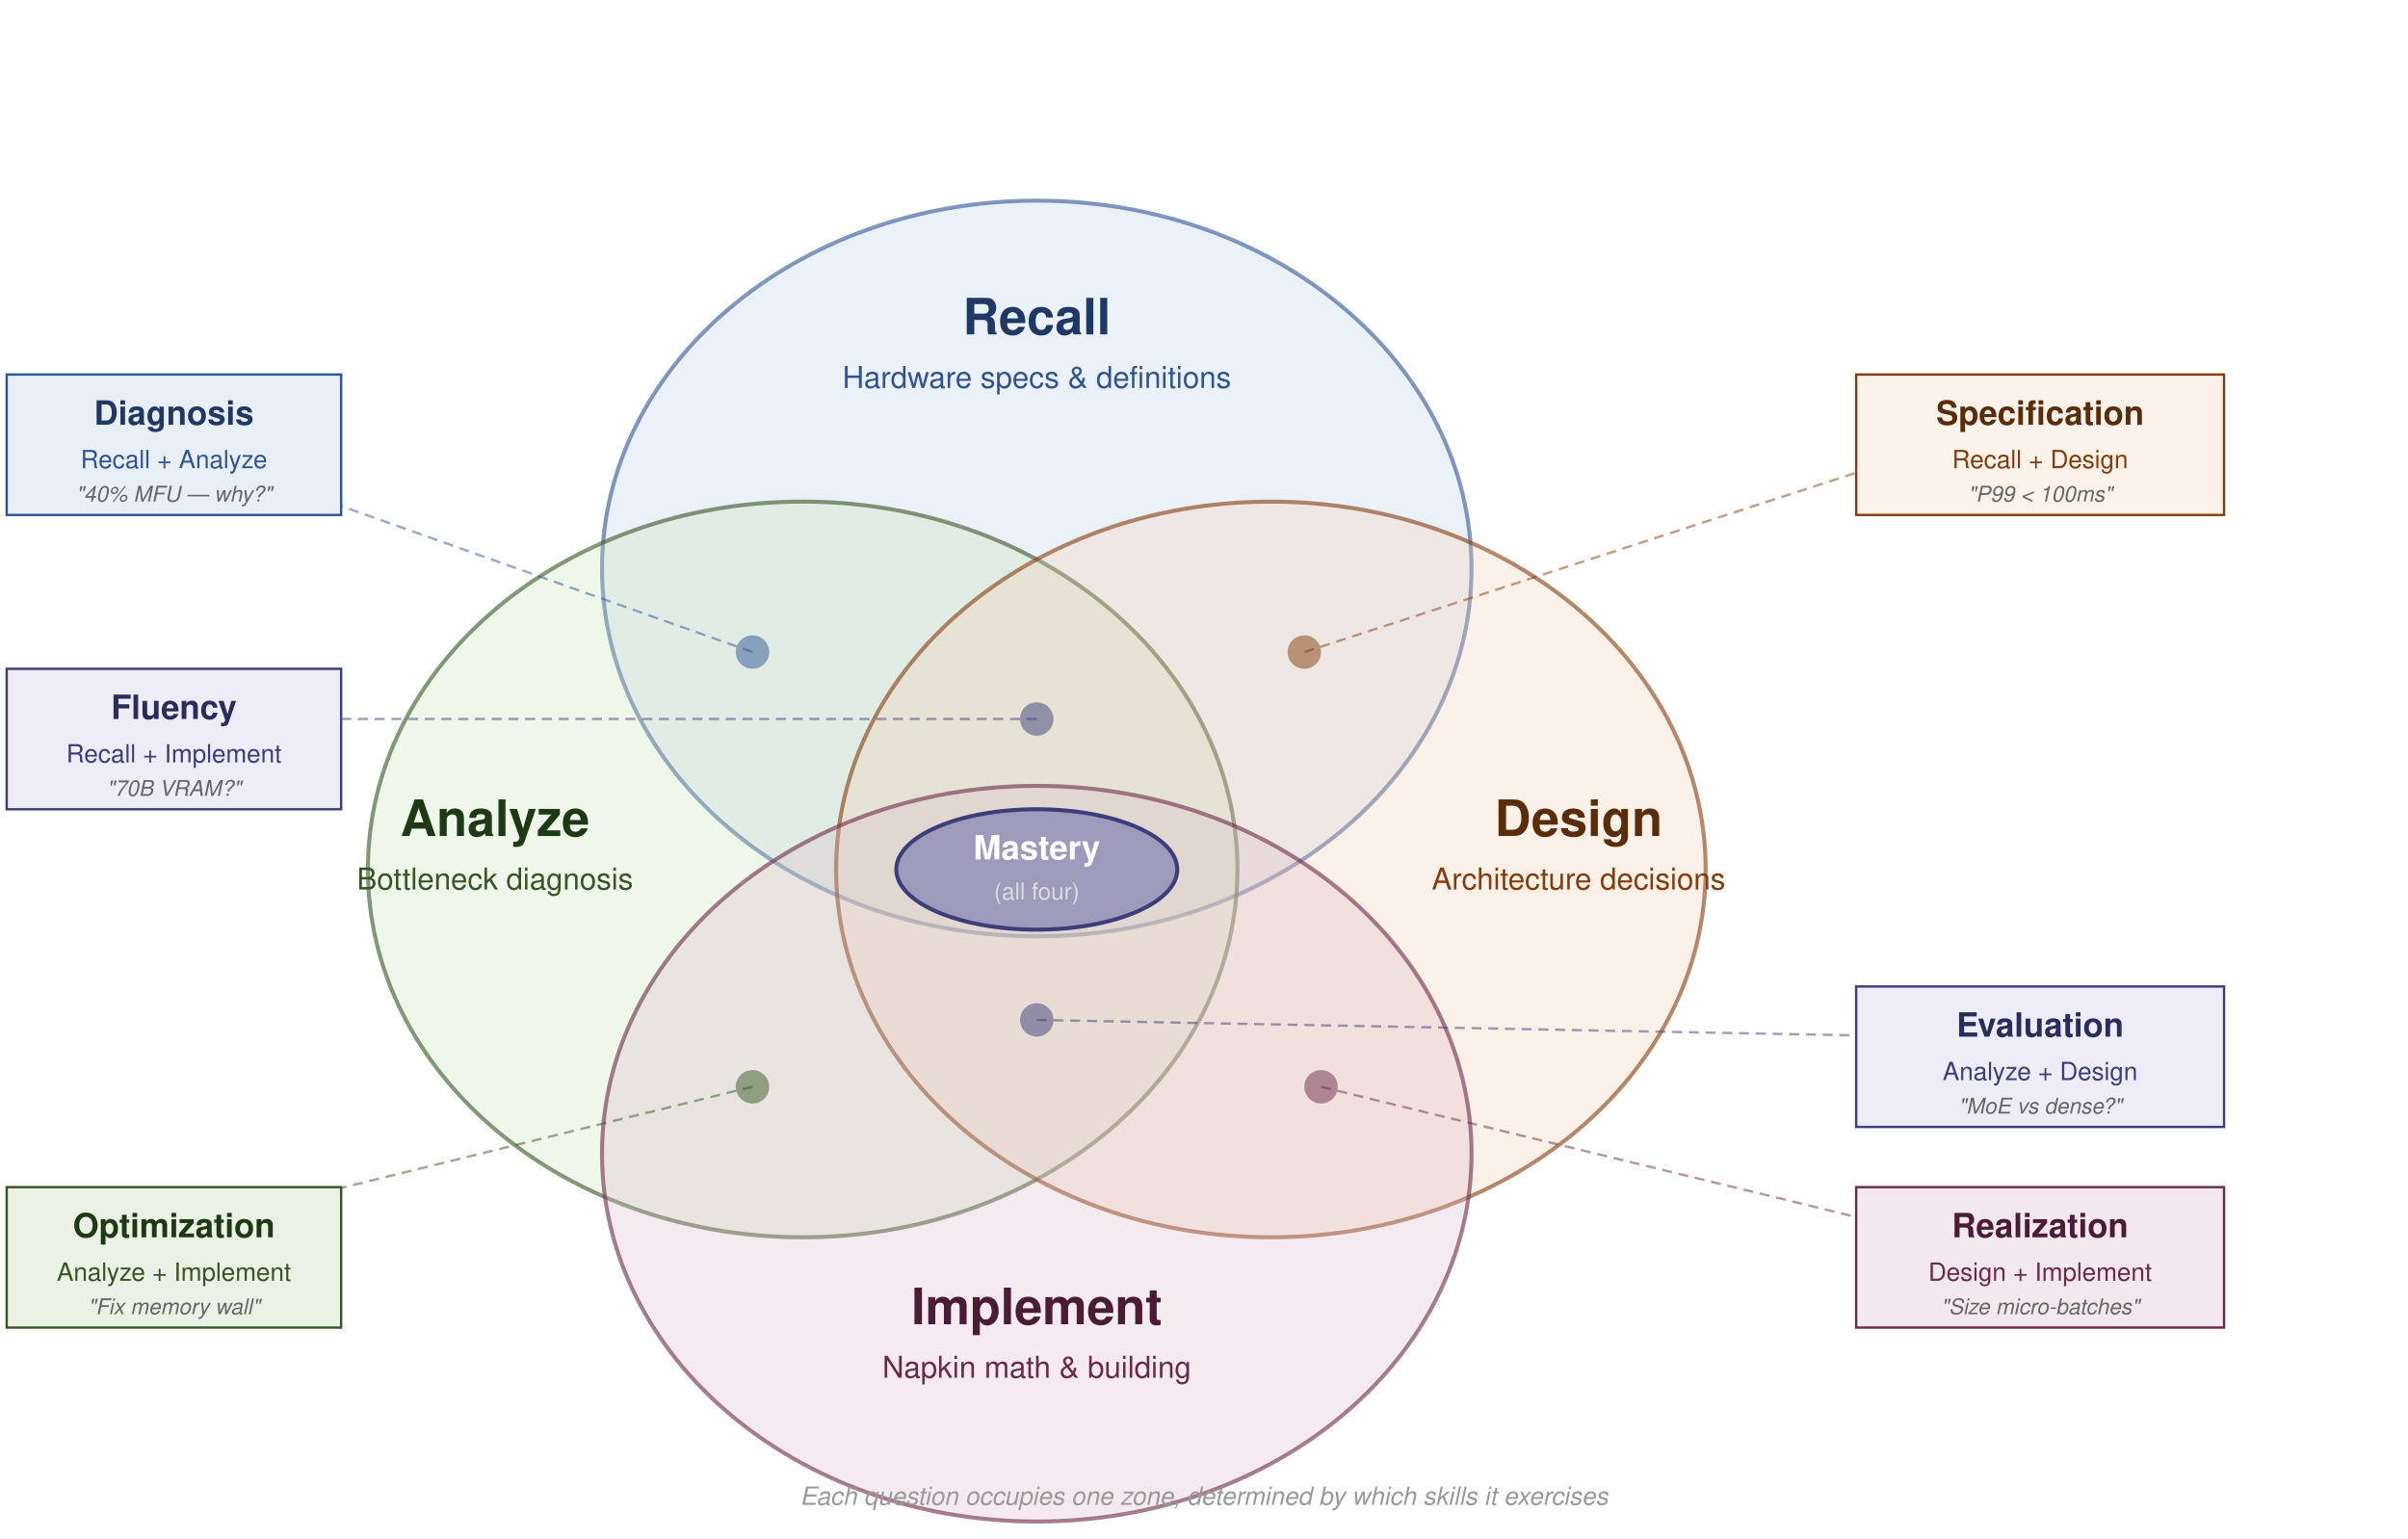
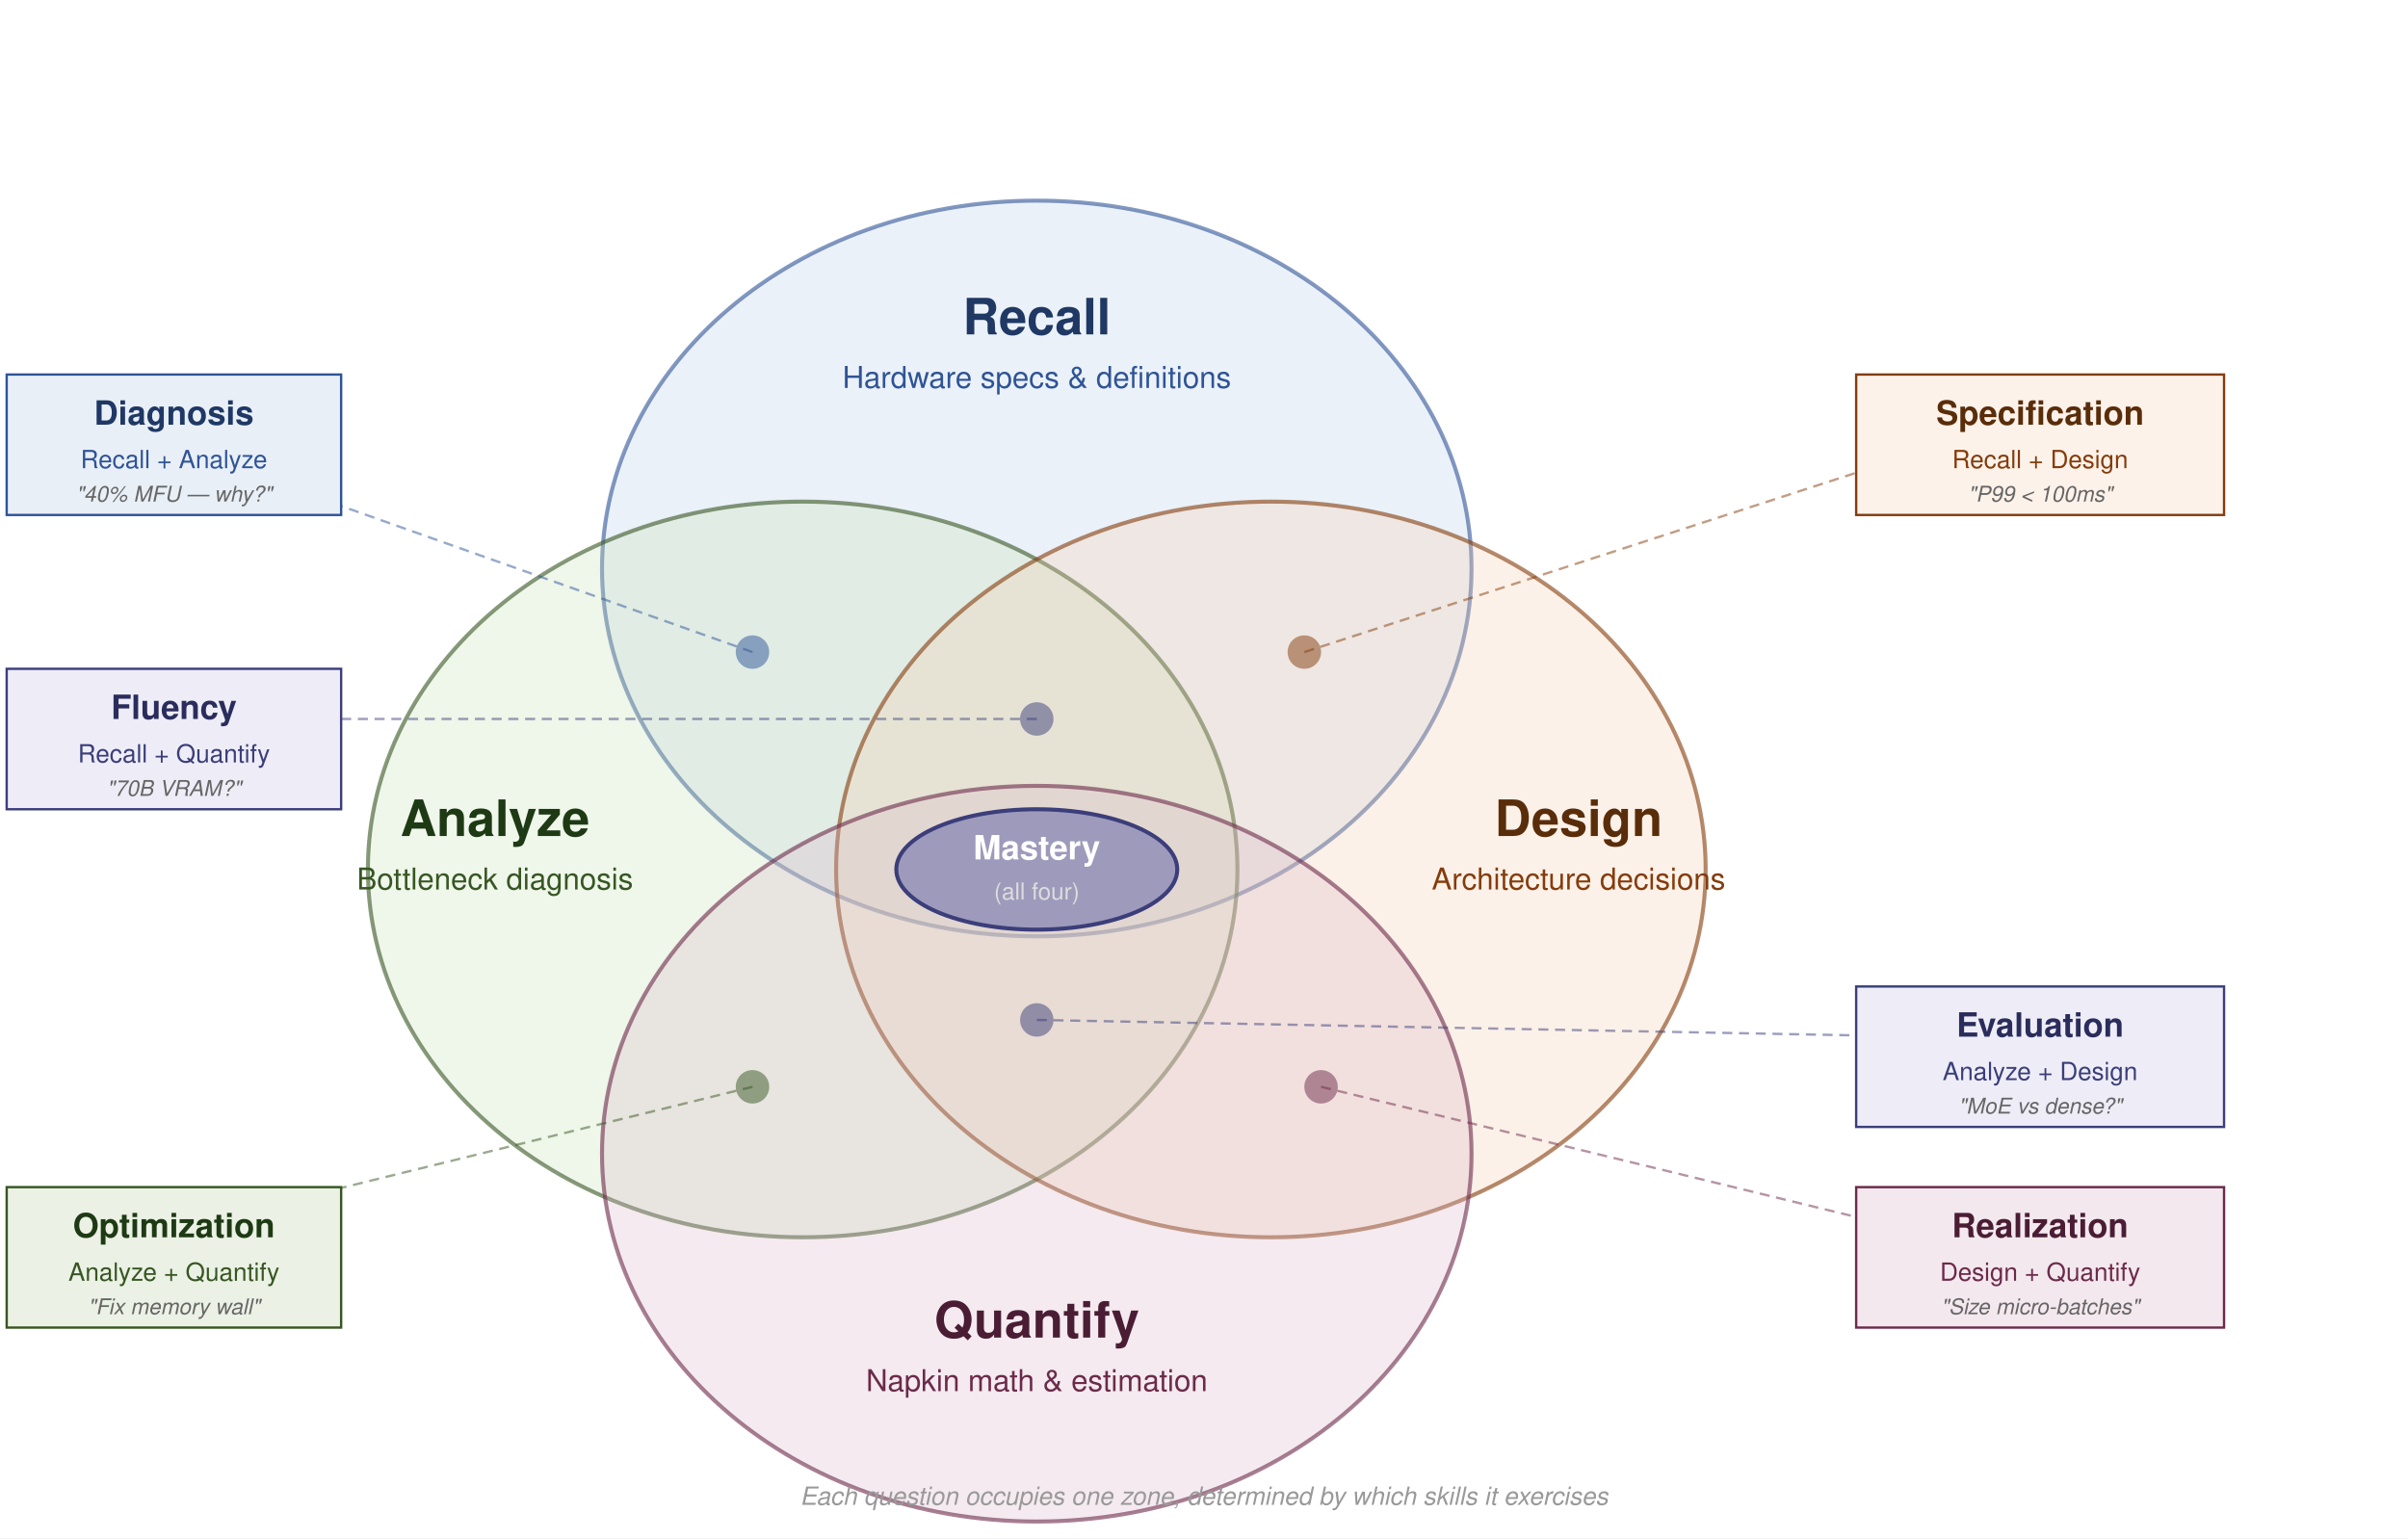
<svg xmlns="http://www.w3.org/2000/svg" width="100%" viewBox="0 0 720 460" font-family="Helvetica, Arial, sans-serif">
  <rect width="720" height="460" fill="#fff" />
  <ellipse cx="310" cy="170" rx="130" ry="110" fill="#B8CCE4" fill-opacity="0.28" stroke="#2F5496" stroke-width="1.2" stroke-opacity="0.6" />
  <ellipse cx="240" cy="260" rx="130" ry="110" fill="#C5DFB4" fill-opacity="0.28" stroke="#375623" stroke-width="1.2" stroke-opacity="0.6" />
  <ellipse cx="380" cy="260" rx="130" ry="110" fill="#F4CCAC" fill-opacity="0.28" stroke="#843C0C" stroke-width="1.2" stroke-opacity="0.6" />
  <ellipse cx="310" cy="345" rx="130" ry="110" fill="#D9B2C6" fill-opacity="0.28" stroke="#6C2A4A" stroke-width="1.2" stroke-opacity="0.6" />
  <ellipse cx="310" cy="260" rx="42" ry="18" fill="#5B5EA6" fill-opacity="0.5" stroke="#3B3E7A" stroke-width="1.2" />
  <circle cx="225" cy="195" r="5" fill="#2F5496" fill-opacity="0.5" />
  <circle cx="390" cy="195" r="5" fill="#843C0C" fill-opacity="0.5" />
  <circle cx="310" cy="215" r="5" fill="#3B3E7A" fill-opacity="0.5" />
  <circle cx="310" cy="305" r="5" fill="#3B3E7A" fill-opacity="0.5" />
  <circle cx="225" cy="325" r="5" fill="#375623" fill-opacity="0.5" />
  <circle cx="395" cy="325" r="5" fill="#6C2A4A" fill-opacity="0.5" />
  <line x1="225" y1="195" x2="42" y2="130" stroke="#2F5496" stroke-width="0.7" stroke-dasharray="3 2" stroke-opacity="0.5" />
  <line x1="390" y1="195" x2="590" y2="130" stroke="#843C0C" stroke-width="0.7" stroke-dasharray="3 2" stroke-opacity="0.5" />
  <line x1="310" y1="215" x2="55" y2="215" stroke="#3B3E7A" stroke-width="0.7" stroke-dasharray="3 2" stroke-opacity="0.5" />
  <line x1="310" y1="305" x2="575" y2="310" stroke="#3B3E7A" stroke-width="0.7" stroke-dasharray="3 2" stroke-opacity="0.5" />
  <line x1="225" y1="325" x2="42" y2="370" stroke="#375623" stroke-width="0.7" stroke-dasharray="3 2" stroke-opacity="0.5" />
  <line x1="395" y1="325" x2="580" y2="370" stroke="#6C2A4A" stroke-width="0.7" stroke-dasharray="3 2" stroke-opacity="0.5" />
  <text x="310" y="100" text-anchor="middle" font-size="15" font-weight="600" fill="#1F3864">Recall</text>
  <text x="310" y="116" text-anchor="middle" font-size="9" fill="#2F5496">Hardware specs &amp; definitions</text>
  <text x="148" y="250" text-anchor="middle" font-size="15" font-weight="600" fill="#1E3A14">Analyze</text>
  <text x="148" y="266" text-anchor="middle" font-size="9" fill="#375623">Bottleneck diagnosis</text>
  <text x="472" y="250" text-anchor="middle" font-size="15" font-weight="600" fill="#5A2D0A">Design</text>
  <text x="472" y="266" text-anchor="middle" font-size="9" fill="#843C0C">Architecture decisions</text>
-   <text x="310" y="396" text-anchor="middle" font-size="15" font-weight="600" fill="#4A1D35">Implement</text>
-   <text x="310" y="412" text-anchor="middle" font-size="9" fill="#6C2A4A">Napkin math &amp; building</text>
+   <text x="310" y="400" text-anchor="middle" font-size="15" font-weight="600" fill="#4A1D35">Quantify</text>
+   <text x="310" y="416" text-anchor="middle" font-size="9" fill="#6C2A4A">Napkin math &amp; estimation</text>
  <rect x="2" y="112" width="100" height="42" rx="0" fill="#E9EFF7" stroke="#2F5496" stroke-width="0.7" />
  <text x="52" y="127" text-anchor="middle" font-size="10" font-weight="600" fill="#1F3864">Diagnosis</text>
  <text x="52" y="140" text-anchor="middle" font-size="7.5" fill="#2F5496">Recall + Analyze</text>
  <text x="52" y="150" text-anchor="middle" font-size="6.5" fill="#666" font-style="italic">"40% MFU — why?"</text>
  <rect x="555" y="112" width="110" height="42" rx="0" fill="#FDF2EA" stroke="#843C0C" stroke-width="0.7" />
  <text x="610" y="127" text-anchor="middle" font-size="10" font-weight="600" fill="#5A2D0A">Specification</text>
  <text x="610" y="140" text-anchor="middle" font-size="7.5" fill="#843C0C">Recall + Design</text>
  <text x="610" y="150" text-anchor="middle" font-size="6.5" fill="#666" font-style="italic">"P99 &lt; 100ms"</text>
  <rect x="2" y="200" width="100" height="42" rx="0" fill="#EEEDF7" stroke="#3B3E7A" stroke-width="0.7" />
  <text x="52" y="215" text-anchor="middle" font-size="10" font-weight="600" fill="#2A2D5C">Fluency</text>
-   <text x="52" y="228" text-anchor="middle" font-size="7.5" fill="#3B3E7A">Recall + Implement</text>
+   <text x="52" y="228" text-anchor="middle" font-size="7.5" fill="#3B3E7A">Recall + Quantify</text>
  <text x="52" y="238" text-anchor="middle" font-size="6.5" fill="#666" font-style="italic">"70B VRAM?"</text>
  <rect x="555" y="295" width="110" height="42" rx="0" fill="#EEEDF7" stroke="#3B3E7A" stroke-width="0.7" />
  <text x="610" y="310" text-anchor="middle" font-size="10" font-weight="600" fill="#2A2D5C">Evaluation</text>
  <text x="610" y="323" text-anchor="middle" font-size="7.5" fill="#3B3E7A">Analyze + Design</text>
  <text x="610" y="333" text-anchor="middle" font-size="6.5" fill="#666" font-style="italic">"MoE vs dense?"</text>
  <rect x="2" y="355" width="100" height="42" rx="0" fill="#EBF1E4" stroke="#375623" stroke-width="0.7" />
  <text x="52" y="370" text-anchor="middle" font-size="10" font-weight="600" fill="#1E3A14">Optimization</text>
-   <text x="52" y="383" text-anchor="middle" font-size="7.5" fill="#375623">Analyze + Implement</text>
+   <text x="52" y="383" text-anchor="middle" font-size="7.5" fill="#375623">Analyze + Quantify</text>
  <text x="52" y="393" text-anchor="middle" font-size="6.5" fill="#666" font-style="italic">"Fix memory wall"</text>
  <rect x="555" y="355" width="110" height="42" rx="0" fill="#F3E8ED" stroke="#6C2A4A" stroke-width="0.7" />
  <text x="610" y="370" text-anchor="middle" font-size="10" font-weight="600" fill="#4A1D35">Realization</text>
-   <text x="610" y="383" text-anchor="middle" font-size="7.5" fill="#6C2A4A">Design + Implement</text>
+   <text x="610" y="383" text-anchor="middle" font-size="7.5" fill="#6C2A4A">Design + Quantify</text>
  <text x="610" y="393" text-anchor="middle" font-size="6.5" fill="#666" font-style="italic">"Size micro-batches"</text>
  <text x="310" y="257" text-anchor="middle" font-size="10" font-weight="600" fill="#fff">Mastery</text>
  <text x="310" y="269" text-anchor="middle" font-size="7" fill="#ddd">(all four)</text>
  <text x="360" y="450" text-anchor="middle" font-size="7.5" fill="#999" font-style="italic">Each question occupies one zone, determined by which skills it exercises</text>
</svg>
